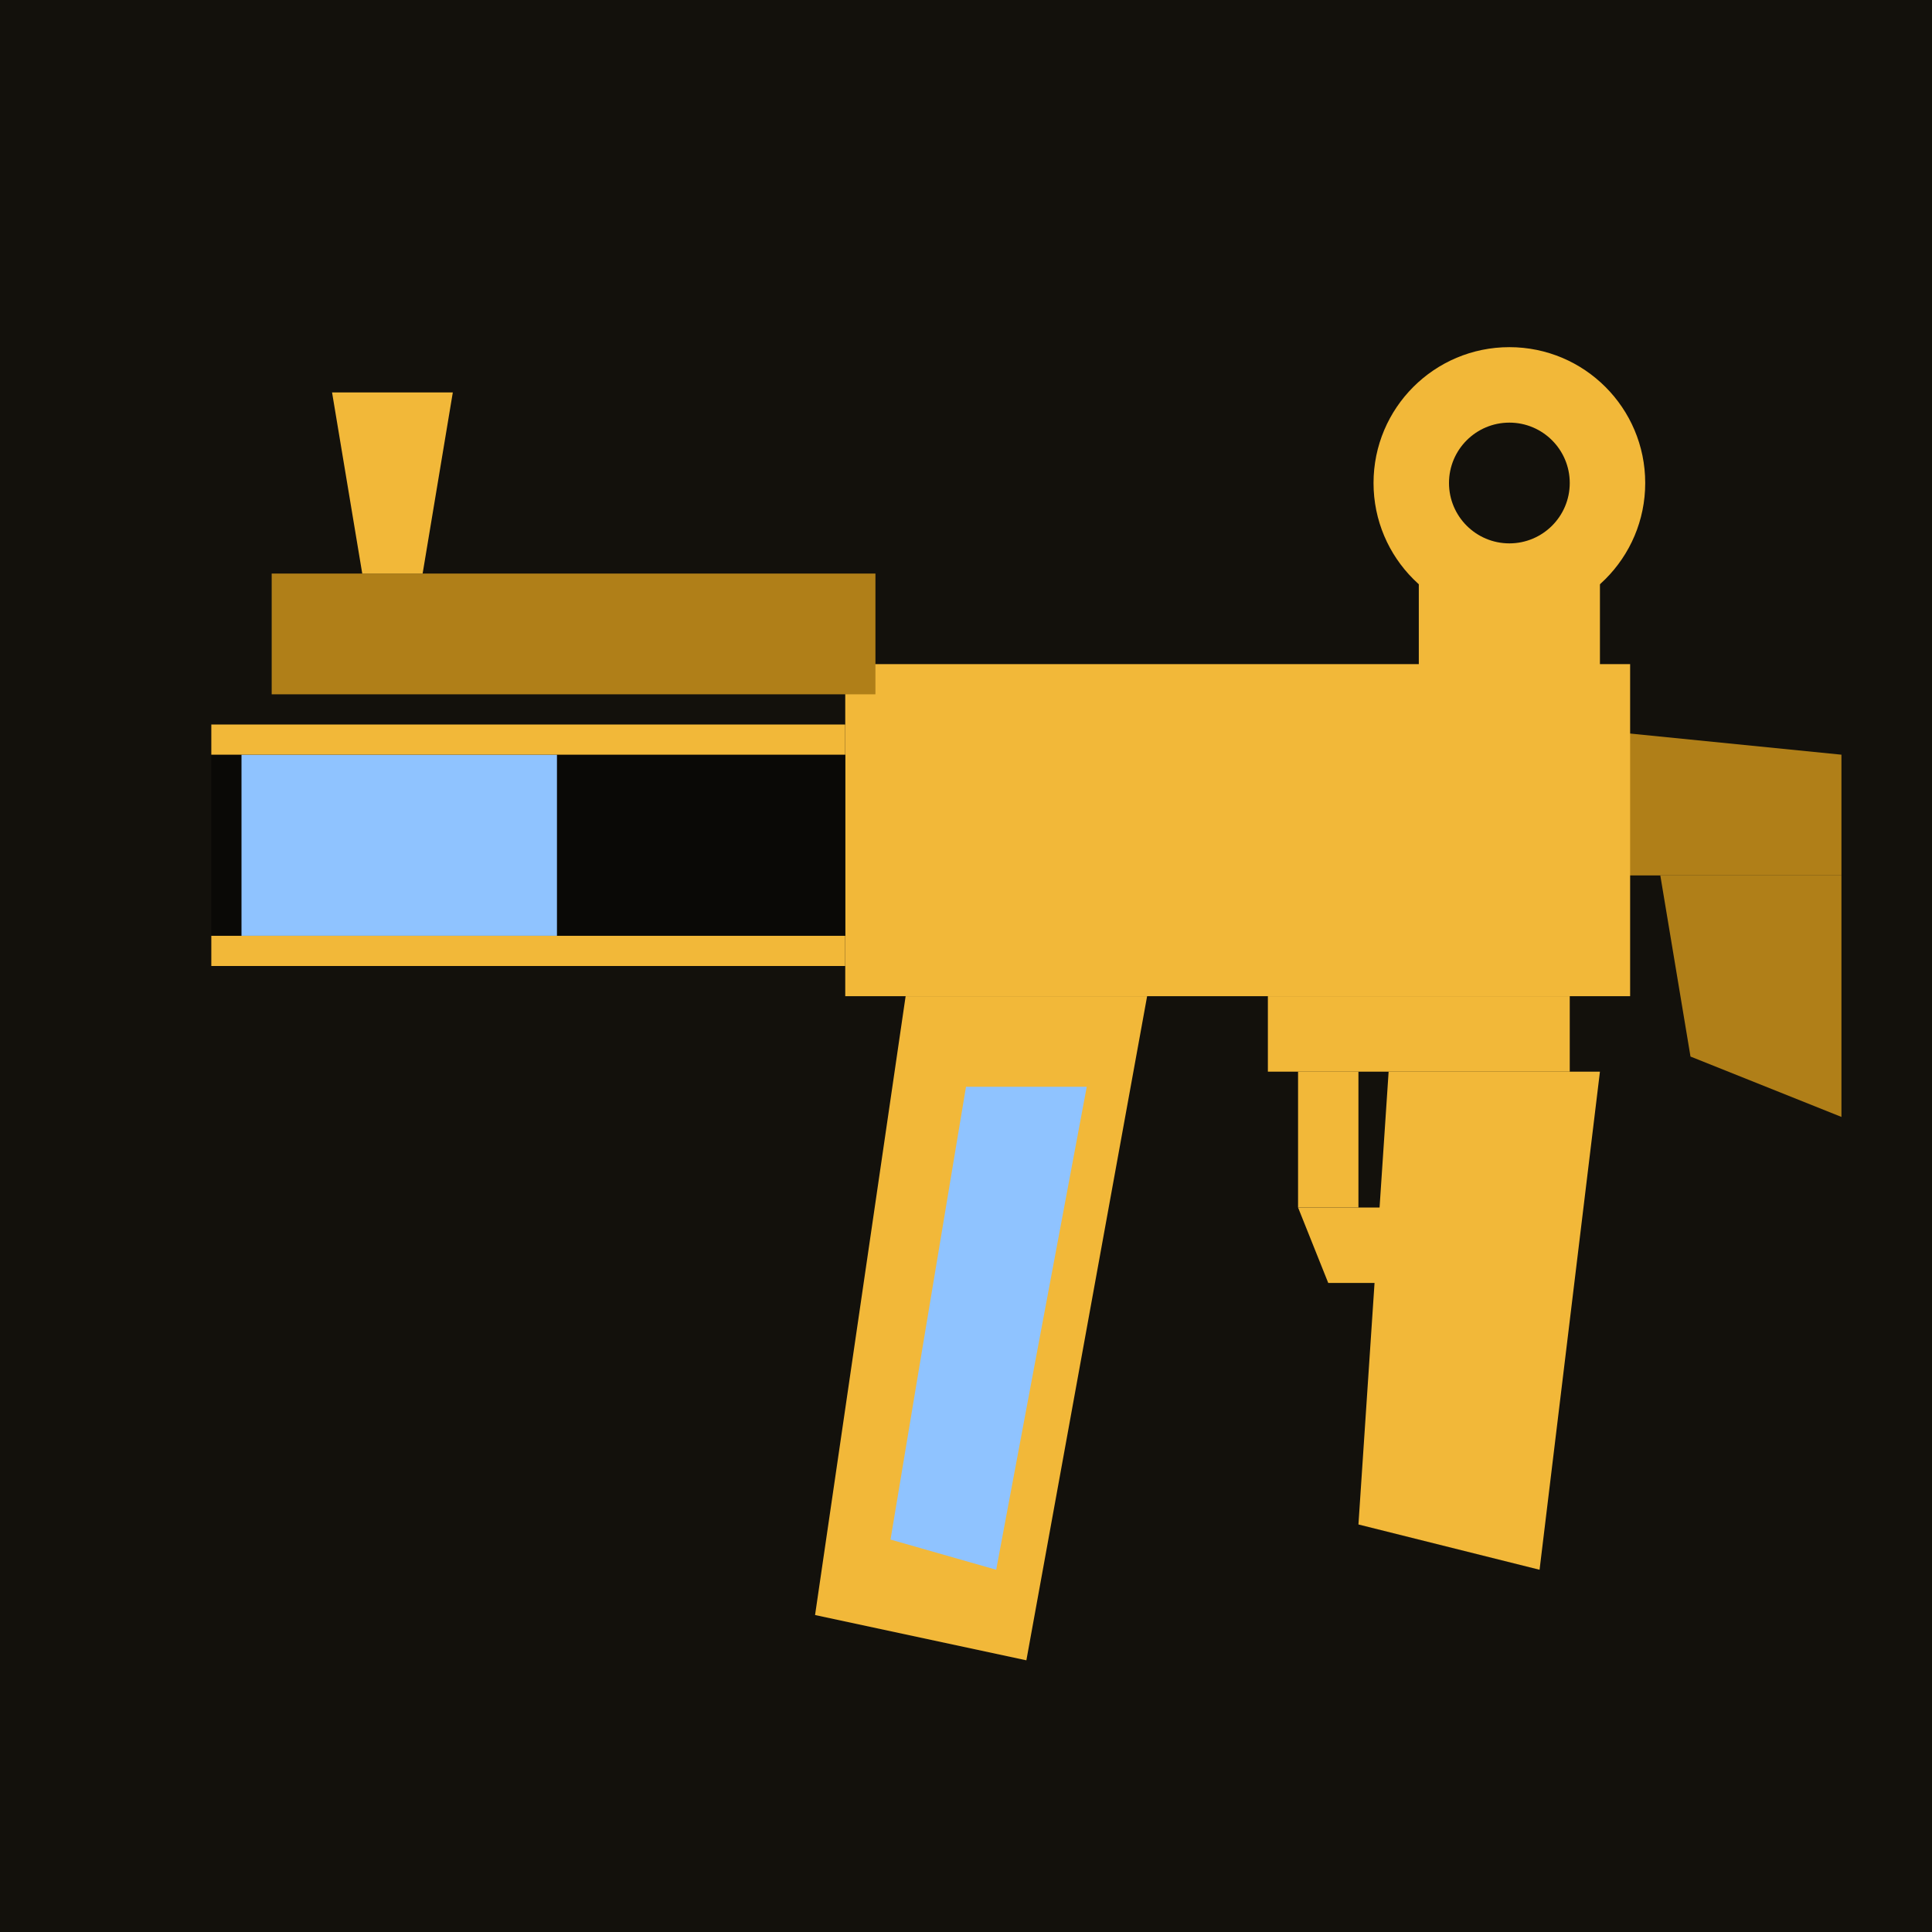
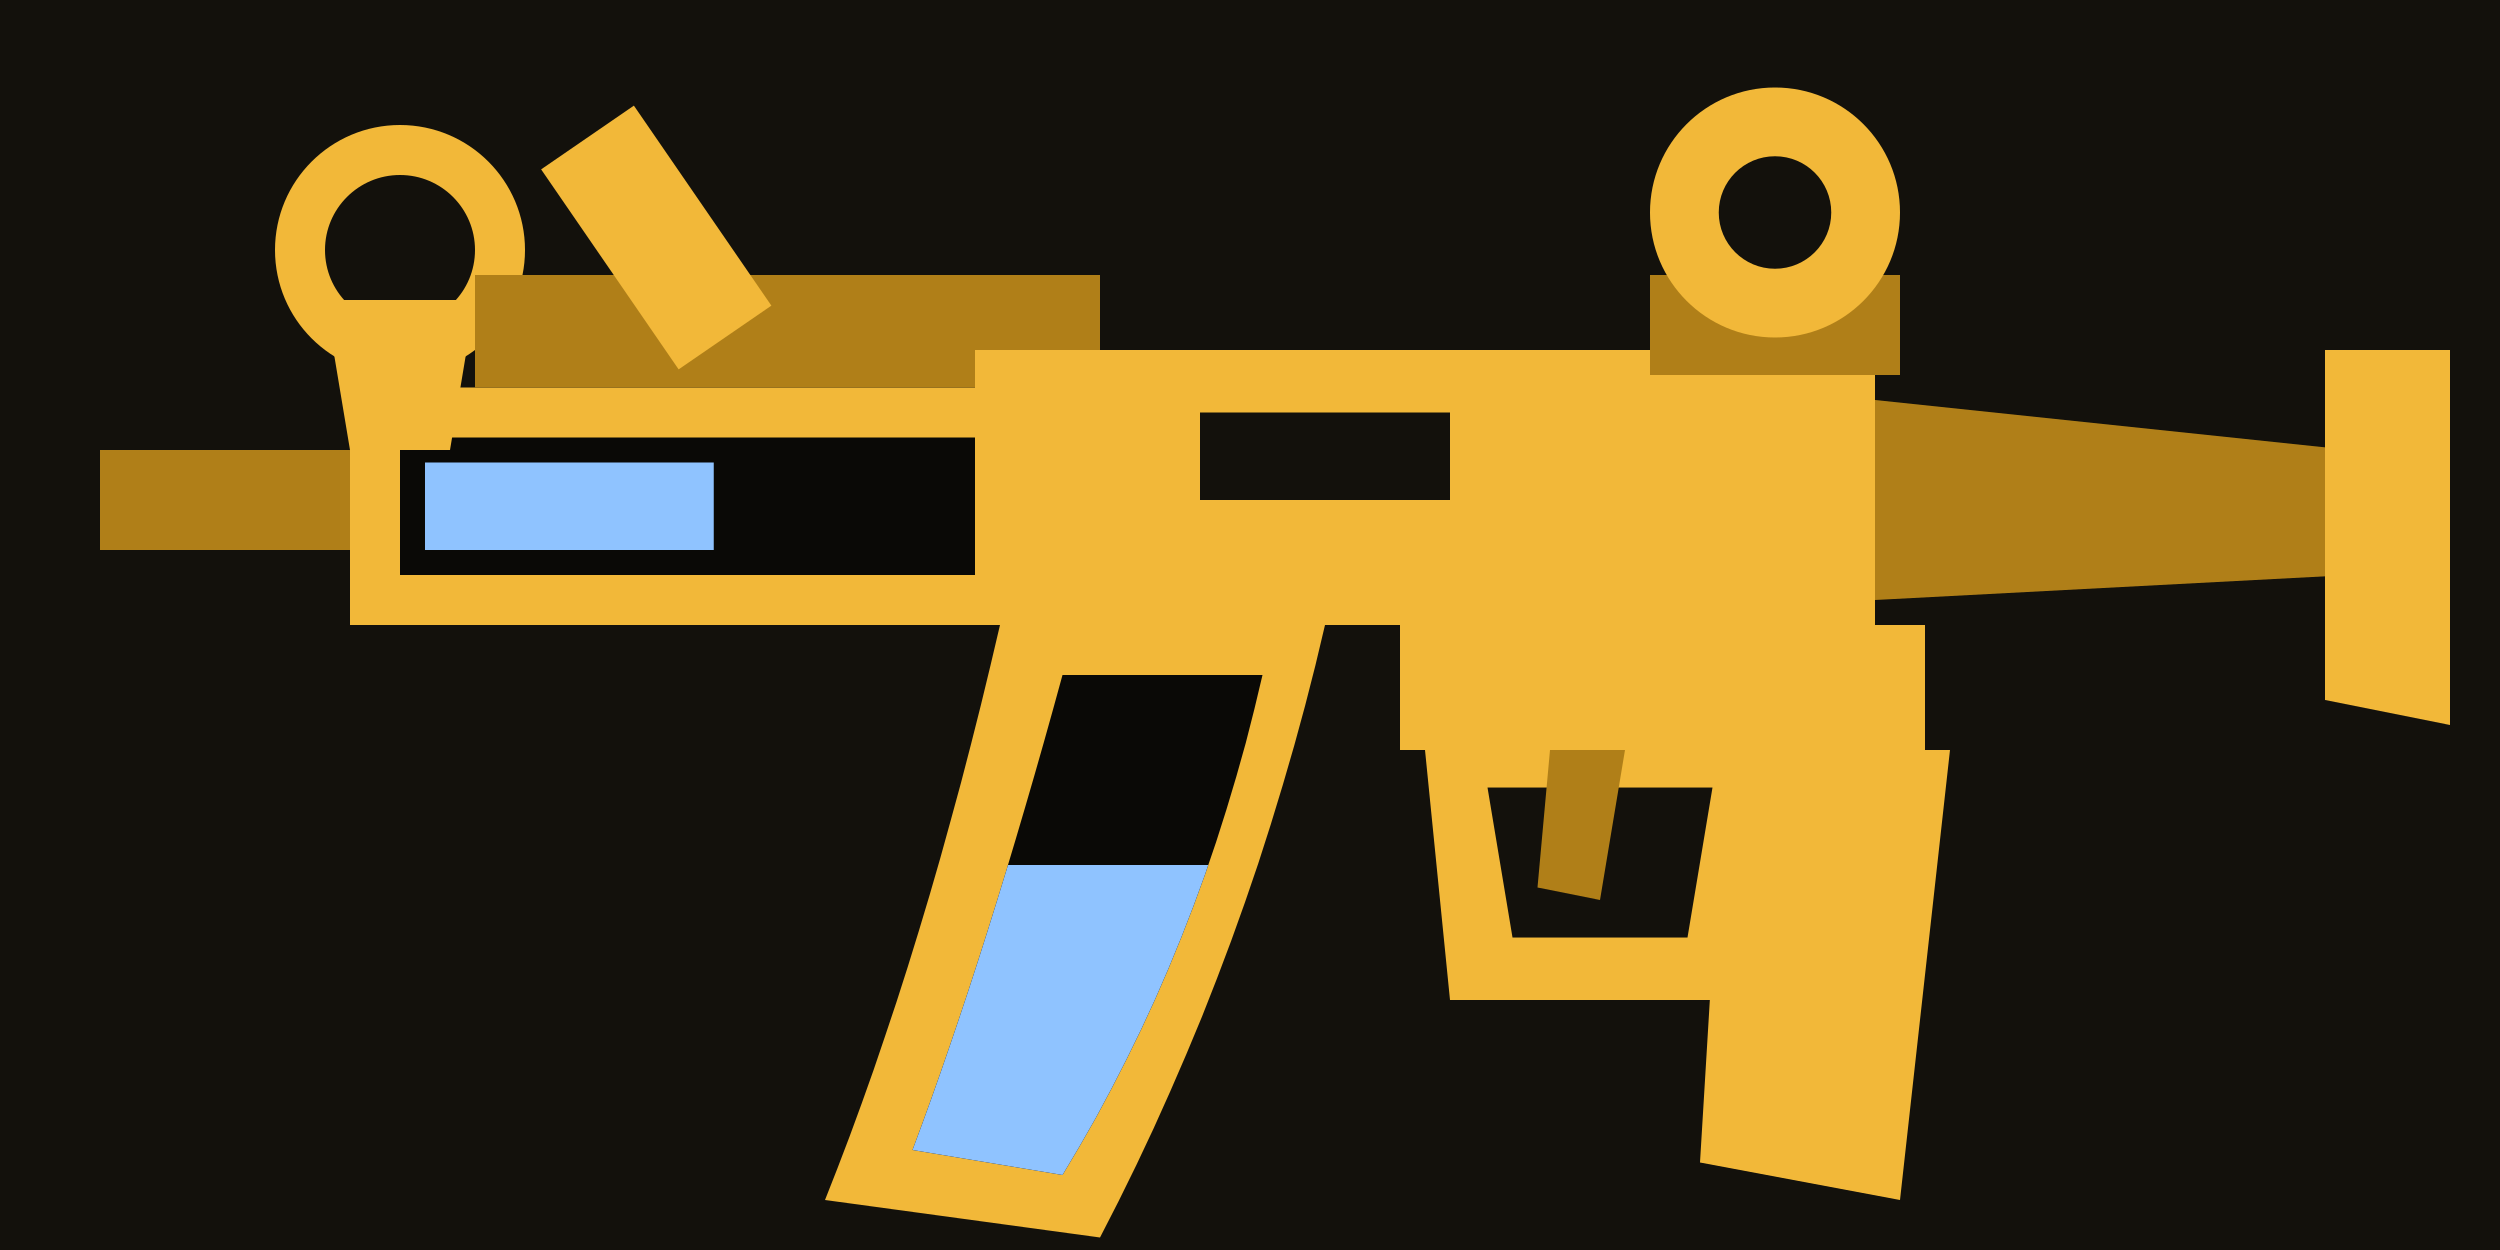
- <svg xmlns="http://www.w3.org/2000/svg" viewBox="0 0 128 128" role="img">
-   <rect width="128" height="128" fill="#13110c" />
-   <polygon points="102.00,48.00 122.00,50.00 122.00,58.00 102.00,58.00" fill="#b07f18" />
-   <polygon points="110.00,58.00 122.00,58.00 122.00,74.00 112.00,70.00" fill="#b07f18" />
-   <polygon points="56.00,44.00 108.00,44.00 108.00,66.00 56.00,66.00" fill="#f2b839" />
-   <polygon points="18.00,38.00 58.00,38.00 58.00,46.00 18.00,46.00" fill="#b07f18" />
-   <polygon points="14.00,48.00 56.00,48.00 56.00,64.00 14.00,64.00" fill="#0a0906" />
-   <polygon points="16.00,50.00 36.90,50.00 36.90,62.00 16.00,62.00" fill="#8fc3ff" />
-   <polygon points="14.00,48.00 56.00,48.00 56.00,50.00 14.00,50.00" fill="#f2b839" />
-   <polygon points="14.00,62.00 56.00,62.00 56.00,64.00 14.00,64.00" fill="#f2b839" />
-   <polygon points="22.00,26.00 30.00,26.00 28.00,38.00 24.00,38.00" fill="#f2b839" />
-   <polygon points="94.00,38.00 106.00,38.00 106.00,46.00 94.00,46.00" fill="#f2b839" />
-   <circle cx="100.00" cy="32.00" r="9.00" fill="#f2b839" />
-   <circle cx="100.00" cy="32.00" r="4.00" fill="#13110c" />
-   <polygon points="60.00,66.00 76.00,66.00 68.00,110.00 54.00,107.00" fill="#f2b839" />
-   <polygon points="64.00,72.00 72.00,72.00 66.00,104.00 59.00,102.00" fill="#8fc3ff" />
-   <polygon points="84.00,66.00 104.00,66.00 104.00,71.00 84.00,71.00" fill="#f2b839" />
-   <polygon points="86.00,71.00 90.00,71.00 90.00,80.00 86.00,80.00" fill="#f2b839" />
-   <polygon points="86.00,80.00 102.00,80.00 100.00,85.00 88.00,85.00" fill="#f2b839" />
-   <polygon points="92.00,71.00 106.00,71.00 102.00,104.00 90.00,101.00" fill="#f2b839" />
+ <svg xmlns="http://www.w3.org/2000/svg" viewBox="0 0 200 100" role="img">
+   <rect width="200" height="100" fill="#13110c" />
+   <polygon points="28.00,31.00 82.00,31.00 82.00,50.00 28.00,50.00" fill="#f2b839" />
+   <polygon points="32.00,35.00 78.00,35.00 78.00,46.00 32.00,46.00" fill="#0a0906" />
+   <polygon points="34.00,37.00 57.10,37.00 57.10,44.00 34.00,44.00" fill="#8fc3ff" />
+   <polygon points="8.00,36.00 28.00,36.00 28.00,44.00 8.00,44.00" fill="#b07f18" />
+   <polygon points="26.00,24.00 38.00,24.00 36.00,36.00 28.00,36.00" fill="#f2b839" />
+   <circle cx="32.00" cy="20.00" r="8.00" fill="none" stroke="#f2b839" stroke-width="4.00" />
+   <polygon points="38.00,22.00 88.00,22.00 88.00,31.00 38.00,31.00" fill="#b07f18" />
+   <polygon points="61.71,24.45 50.71,8.45 43.29,13.55 54.29,29.55" fill="#f2b839" />
+   <polygon points="78.00,28.00 150.00,28.00 150.00,50.00 78.00,50.00" fill="#f2b839" />
+   <polygon points="96.00,33.00 116.00,33.00 116.00,40.00 96.00,40.00" fill="#13110c" />
+   <polygon points="132.00,22.00 152.00,22.00 152.00,30.00 132.00,30.00" fill="#b07f18" />
+   <circle cx="142.00" cy="17.00" r="10.00" fill="#f2b839" />
+   <circle cx="142.00" cy="17.00" r="4.50" fill="#13110c" />
+   <polygon points="112.00,50.00 154.00,50.00 154.00,60.00 112.00,60.00" fill="#f2b839" />
+   <polygon points="114.00,60.00 142.00,60.00 140.00,80.00 116.00,80.00" fill="#f2b839" />
+   <polygon points="119.00,63.00 137.00,63.00 135.00,75.00 121.00,75.00" fill="#13110c" />
+   <polygon points="124.00,60.00 130.00,60.00 128.00,72.00 123.00,71.00" fill="#b07f18" />
+   <polygon points="138.00,60.00 156.00,60.00 152.00,96.00 136.00,93.00" fill="#f2b839" />
+   <polygon points="150.00,32.00 188.00,36.00 188.00,46.00 150.00,48.00" fill="#b07f18" />
+   <polygon points="186.00,28.00 196.00,28.00 196.00,58.00 186.00,56.00" fill="#f2b839" />
+   <polygon points="80.00,50.00 80.00,50.00 79.24,53.23 78.47,56.41 77.68,59.54 76.88,62.62 76.05,65.66 75.22,68.66 74.37,71.60 73.50,74.50 72.62,77.35 71.72,80.16 70.80,82.91 69.88,85.62 68.93,88.29 67.97,90.91 66.99,93.48 66.00,96.00 88.00,99.00 106.00,50.00 105.23,53.24 104.41,56.45 103.54,59.64 102.62,62.81 101.66,65.96 100.66,69.08 99.60,72.18 98.50,75.25 97.35,78.30 96.16,81.33 94.91,84.33 93.62,87.31 92.29,90.27 90.91,93.20 89.48,96.11 88.00,99.00 106.00,50.00" fill="#f2b839" />
+   <polygon points="85.00,54.00 85.00,54.00 84.25,56.73 83.50,59.41 82.75,62.04 82.00,64.62 81.25,67.16 80.50,69.66 79.75,72.10 79.00,74.50 78.25,76.85 77.50,79.16 76.75,81.41 76.00,83.62 75.25,85.79 74.50,87.91 73.75,89.98 73.00,92.00 85.00,94.00 101.00,54.00 100.35,56.73 99.66,59.44 98.91,62.11 98.12,64.75 97.29,67.36 96.41,69.94 95.48,72.48 94.50,75.00 93.48,77.48 92.41,79.94 91.29,82.36 90.12,84.75 88.91,87.11 87.66,89.44 86.35,91.73 85.00,94.00 101.00,54.00" fill="#0a0906" />
+   <polygon points="80.64,69.20 80.50,69.66 79.75,72.10 79.00,74.50 78.25,76.85 77.50,79.16 76.75,81.41 76.00,83.62 75.25,85.79 74.50,87.91 73.75,89.98 73.00,92.00 85.00,94.00 94.92,69.20 96.66,69.20 96.41,69.94 95.48,72.48 94.50,75.00 93.48,77.48 92.41,79.94 91.29,82.36 90.12,84.75 88.91,87.11 87.66,89.44 86.35,91.73 85.00,94.00 94.92,69.20" fill="#8fc3ff" />
</svg>
